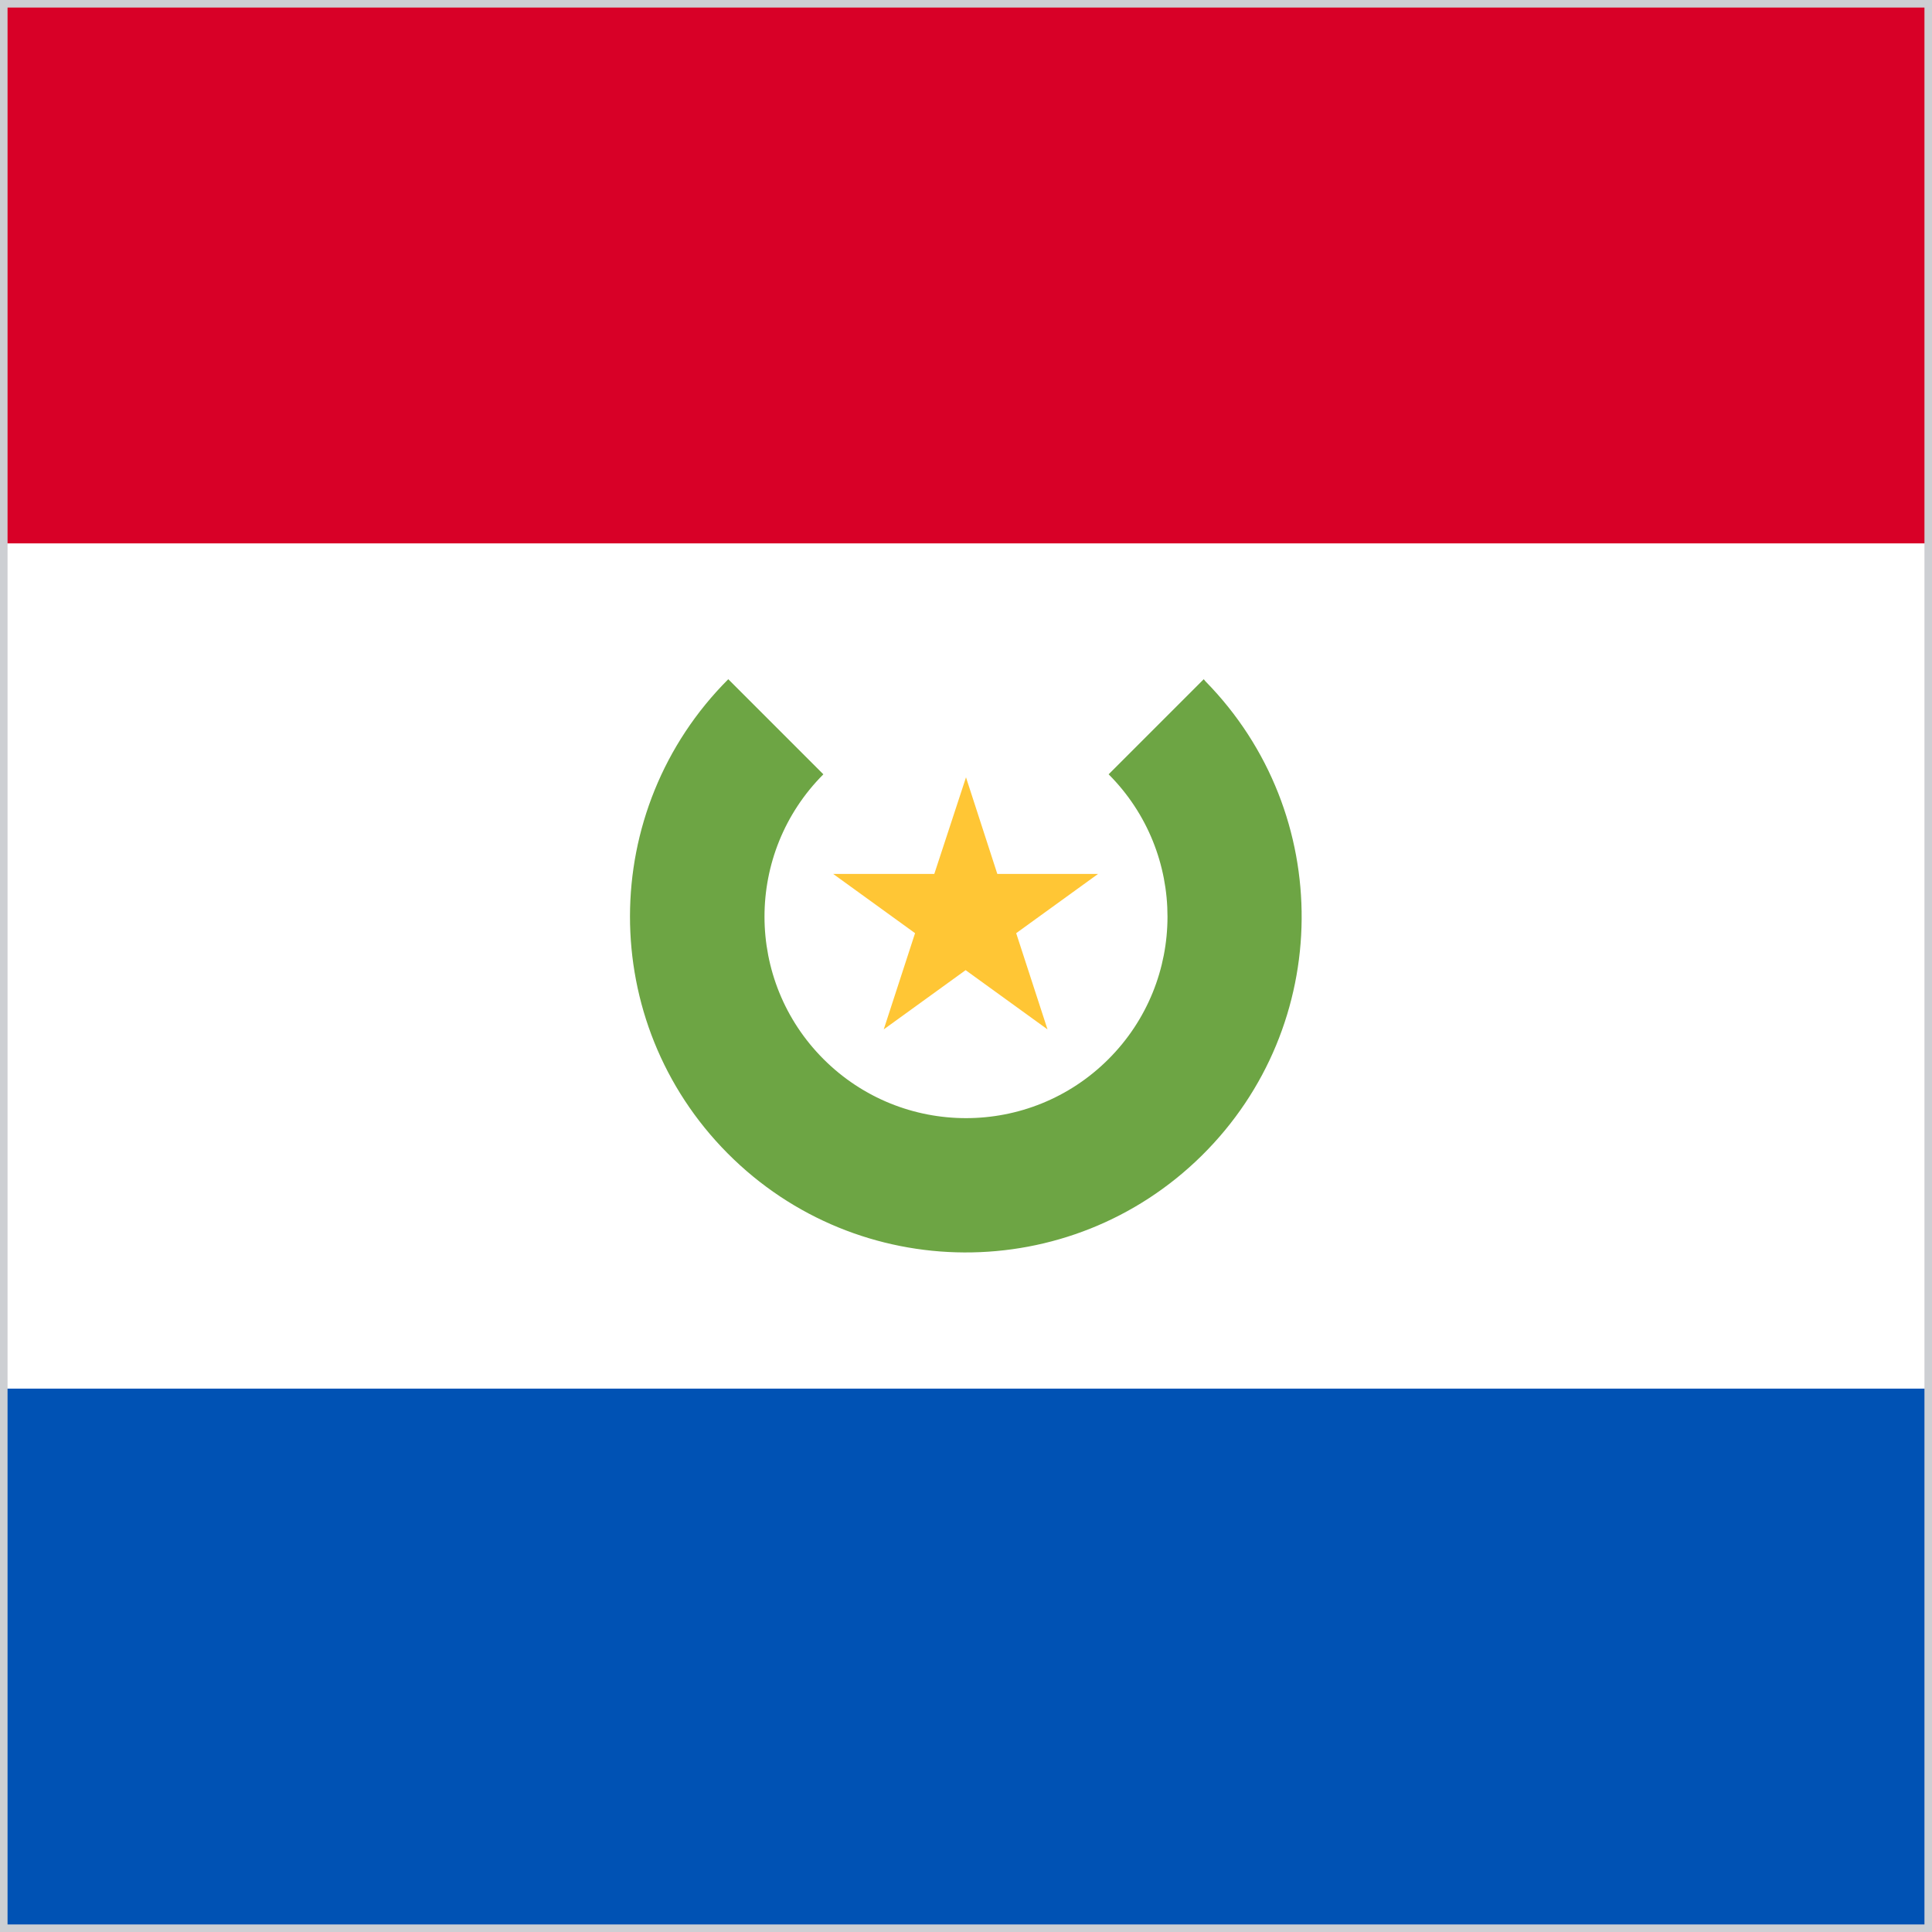
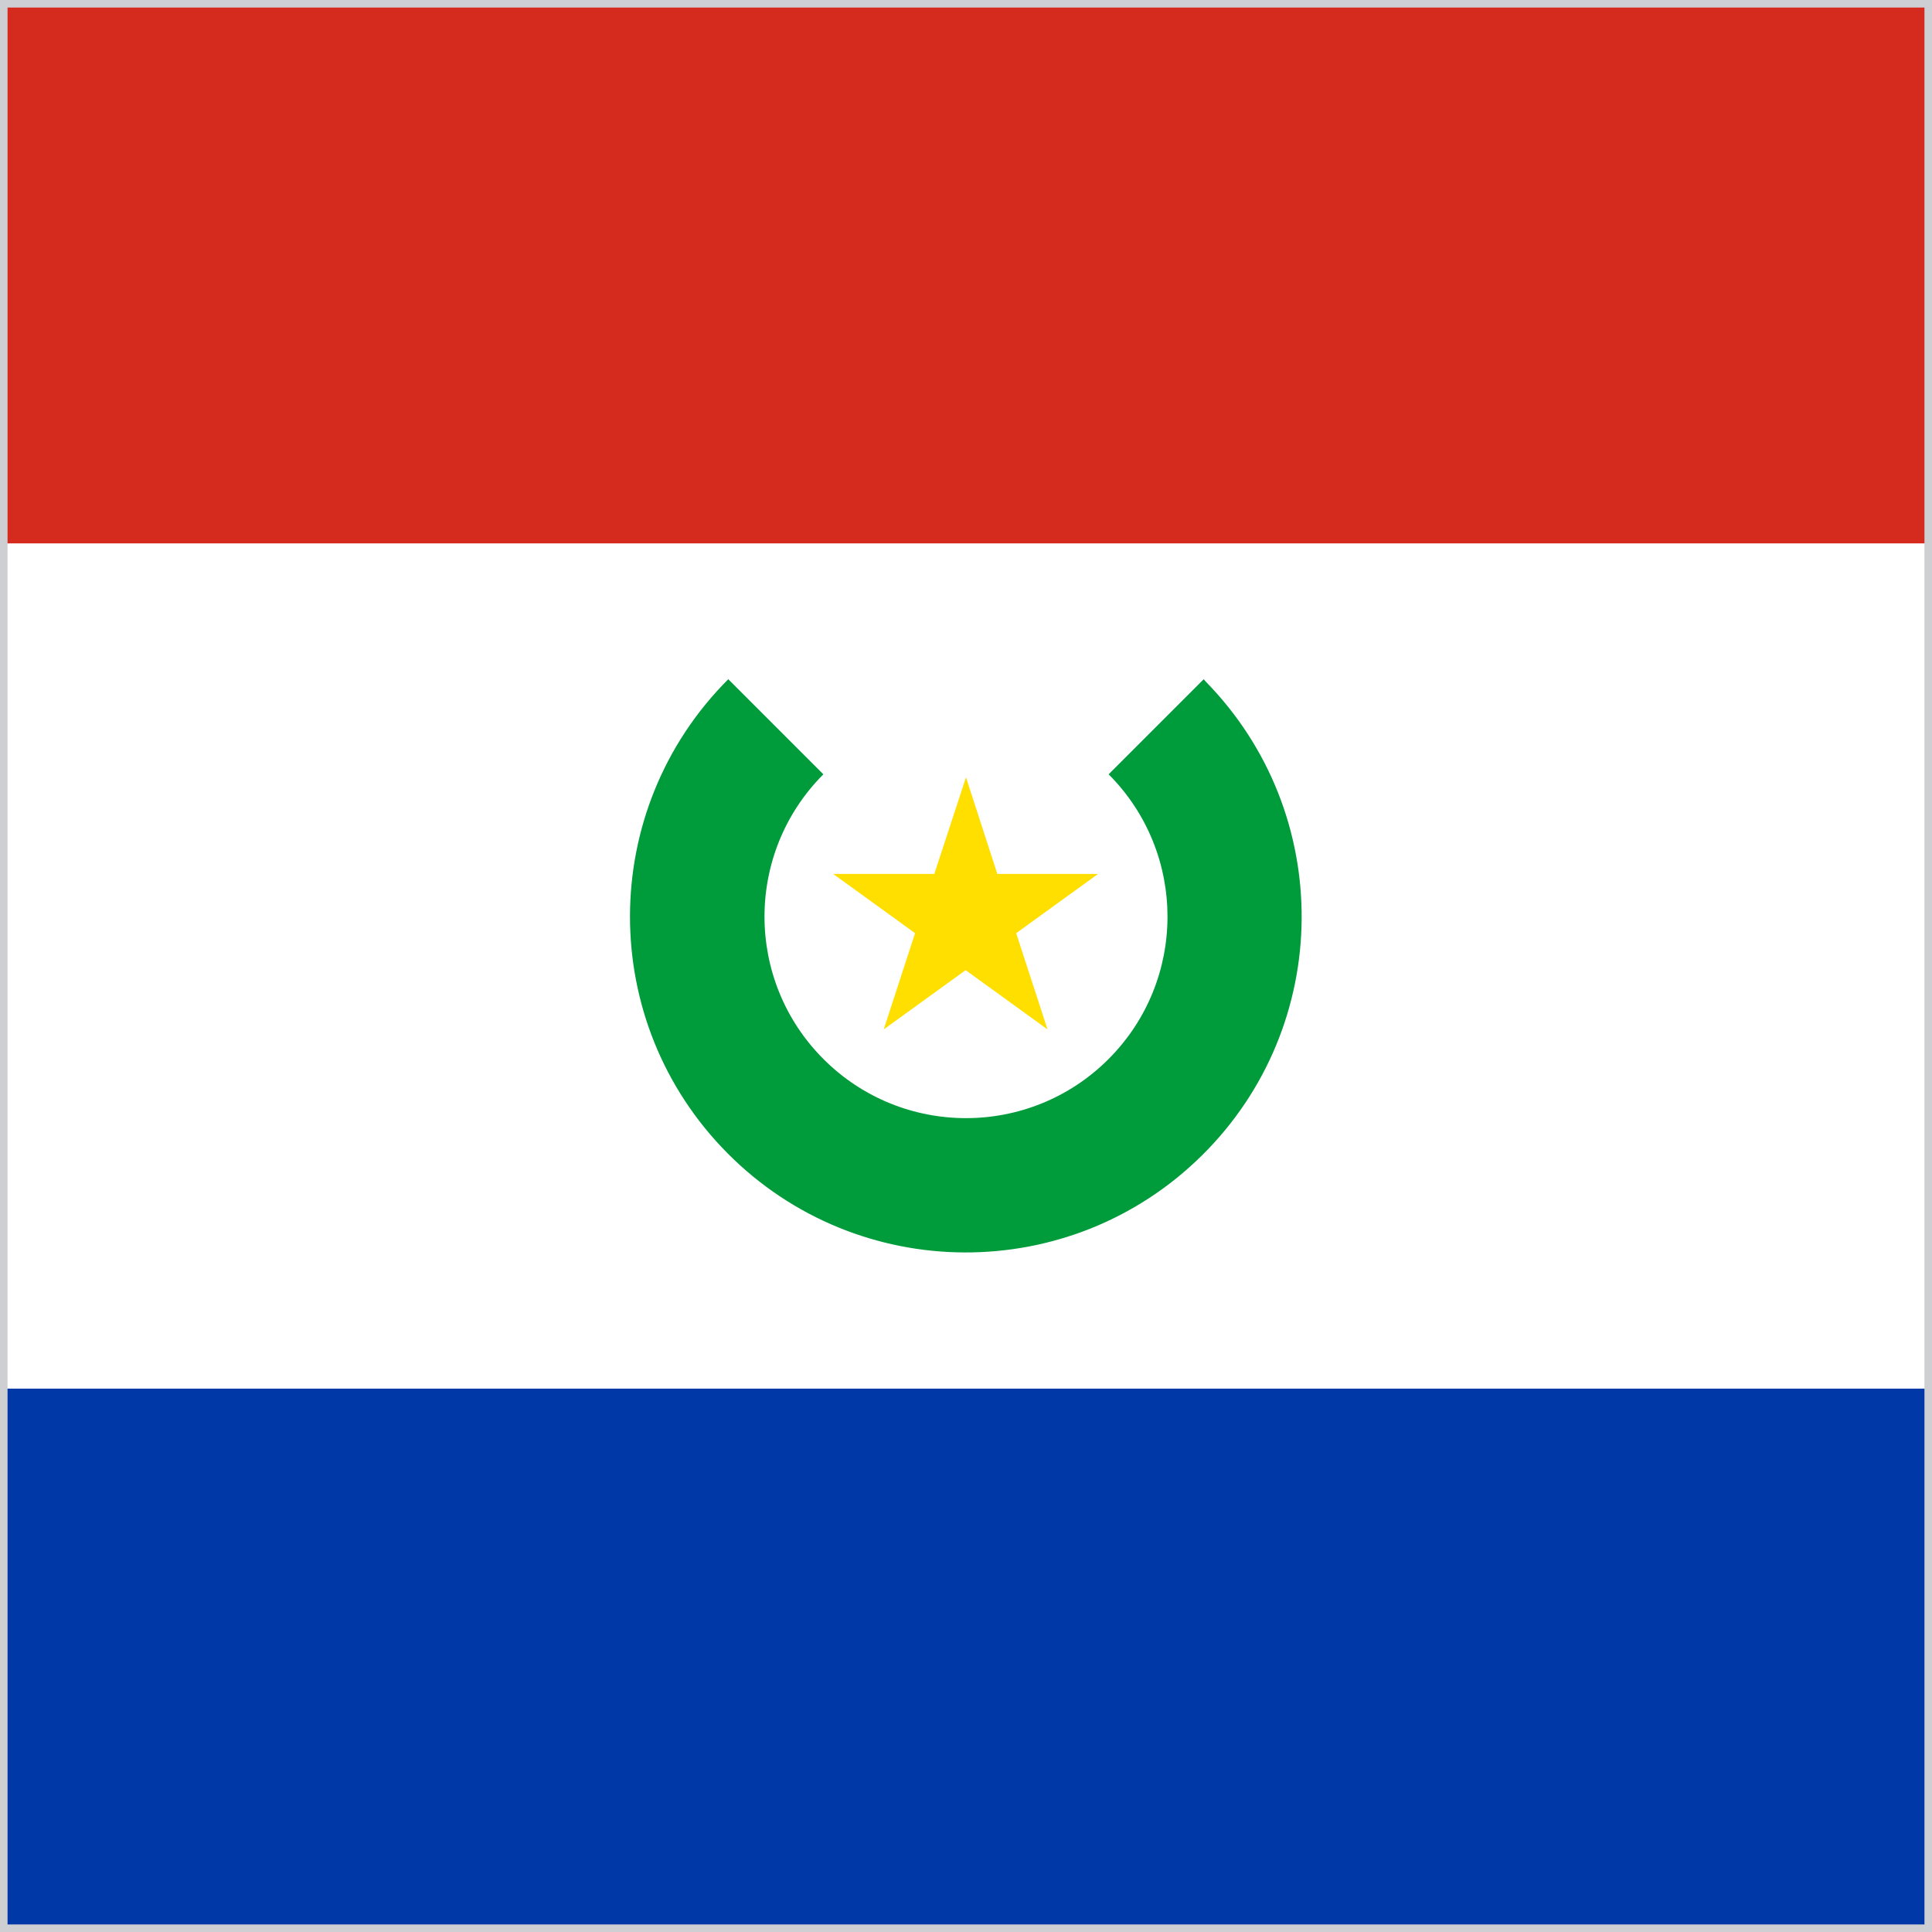
<svg xmlns="http://www.w3.org/2000/svg" width="512" height="512">
  <defs>
    <clipPath id="r">
      <rect width="512" height="512" />
    </clipPath>
  </defs>
  <g clip-path="url(#r)">
    <path fill="#FFFFFF" d="M512 384H0V128h512z" />
-     <path fill="#0052B4" d="M512 512H0V368h512z" />
-     <path fill="#D80027" d="M512 144H0V0h512z" />
-     <path fill="#6DA544" d="M319.5 180.6A89 89 0 1 1 193 180l25.2 25.2a53.4 53.4 0 1 0 75.6 0L319 180z" />
-     <path fill="#FFC635" d="m256 206 8.3 25.6H291l-21.7 15.7 8.3 25.5-21.7-15.7-21.7 15.7 8.3-25.5-21.7-15.7h26.8z" />
+     <path fill="#0038A8" d="M512 512H0V368h512z" />
+     <path fill="#D52B1E" d="M512 144H0V0h512z" />
+     <path fill="#009B3A" d="M319.5 180.6A89 89 0 1 1 193 180l25.2 25.2a53.4 53.4 0 1 0 75.6 0L319 180z" />
+     <path fill="#FEDF00" d="m256 206 8.3 25.6H291l-21.7 15.7 8.3 25.5-21.7-15.7-21.7 15.7 8.3-25.5-21.7-15.7h26.8z" />
    <rect width="512" height="512" fill="none" stroke="#cdcfd3" stroke-width="4" />
  </g>
</svg>
